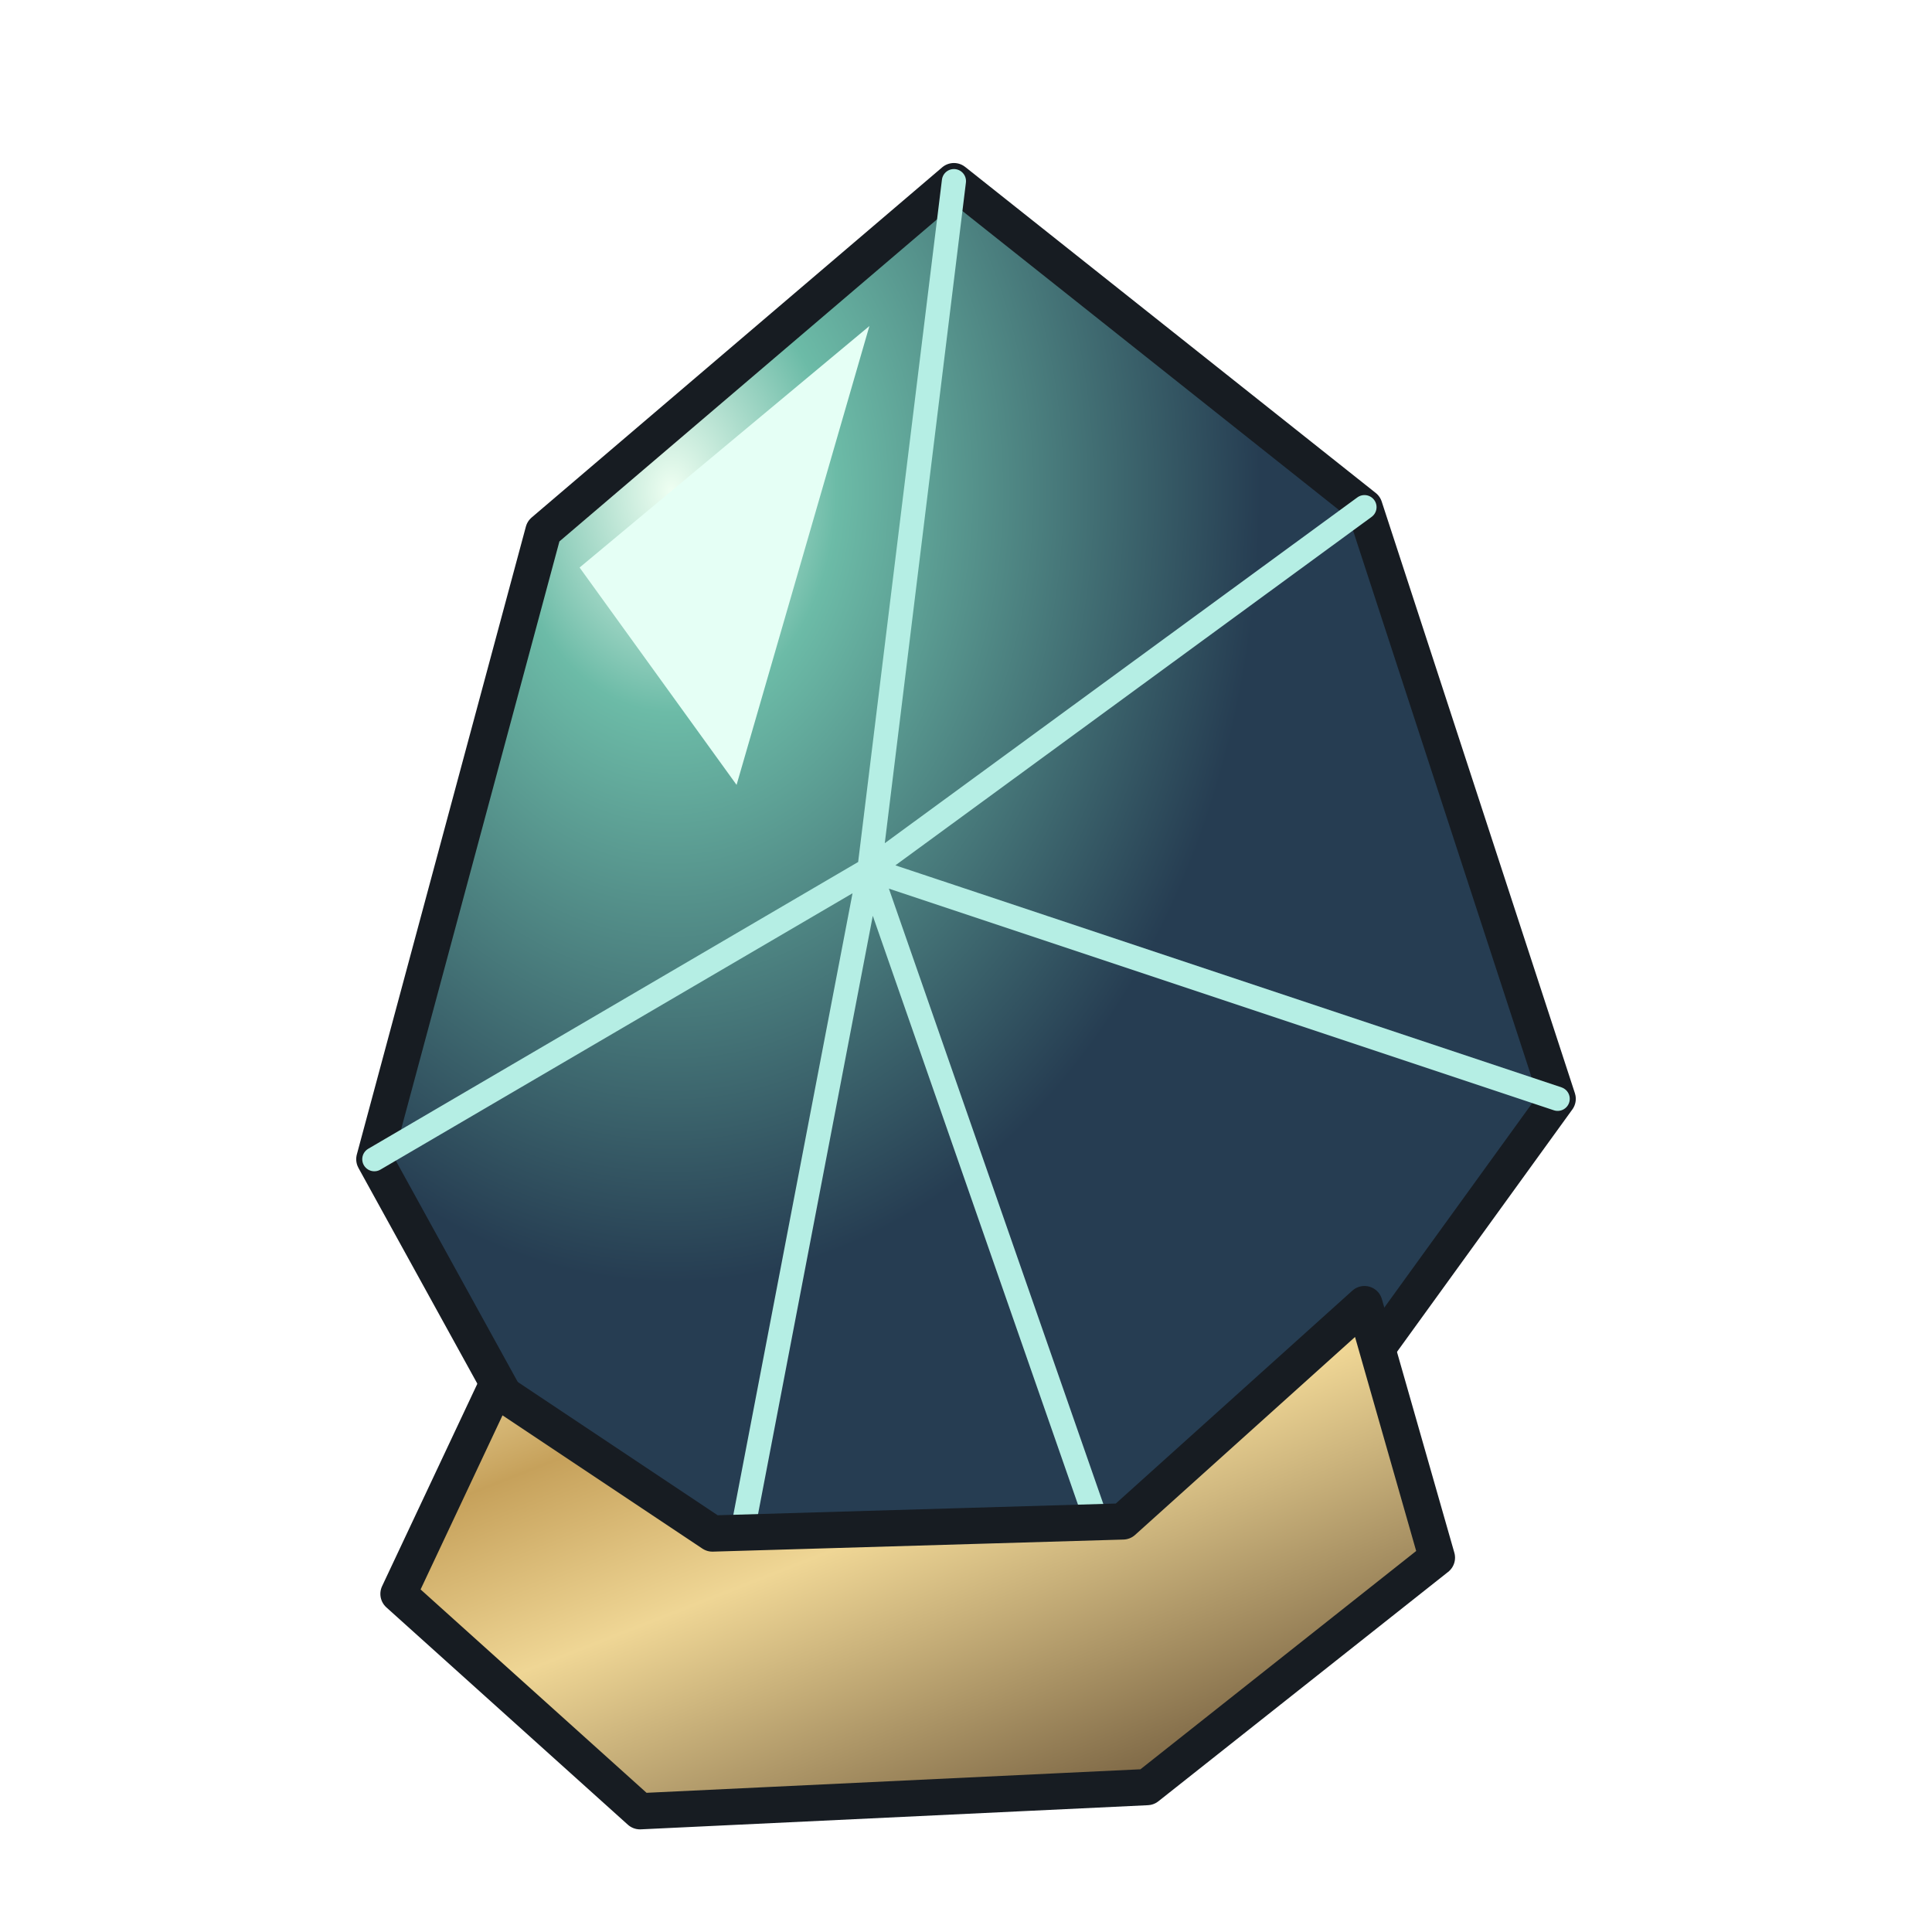
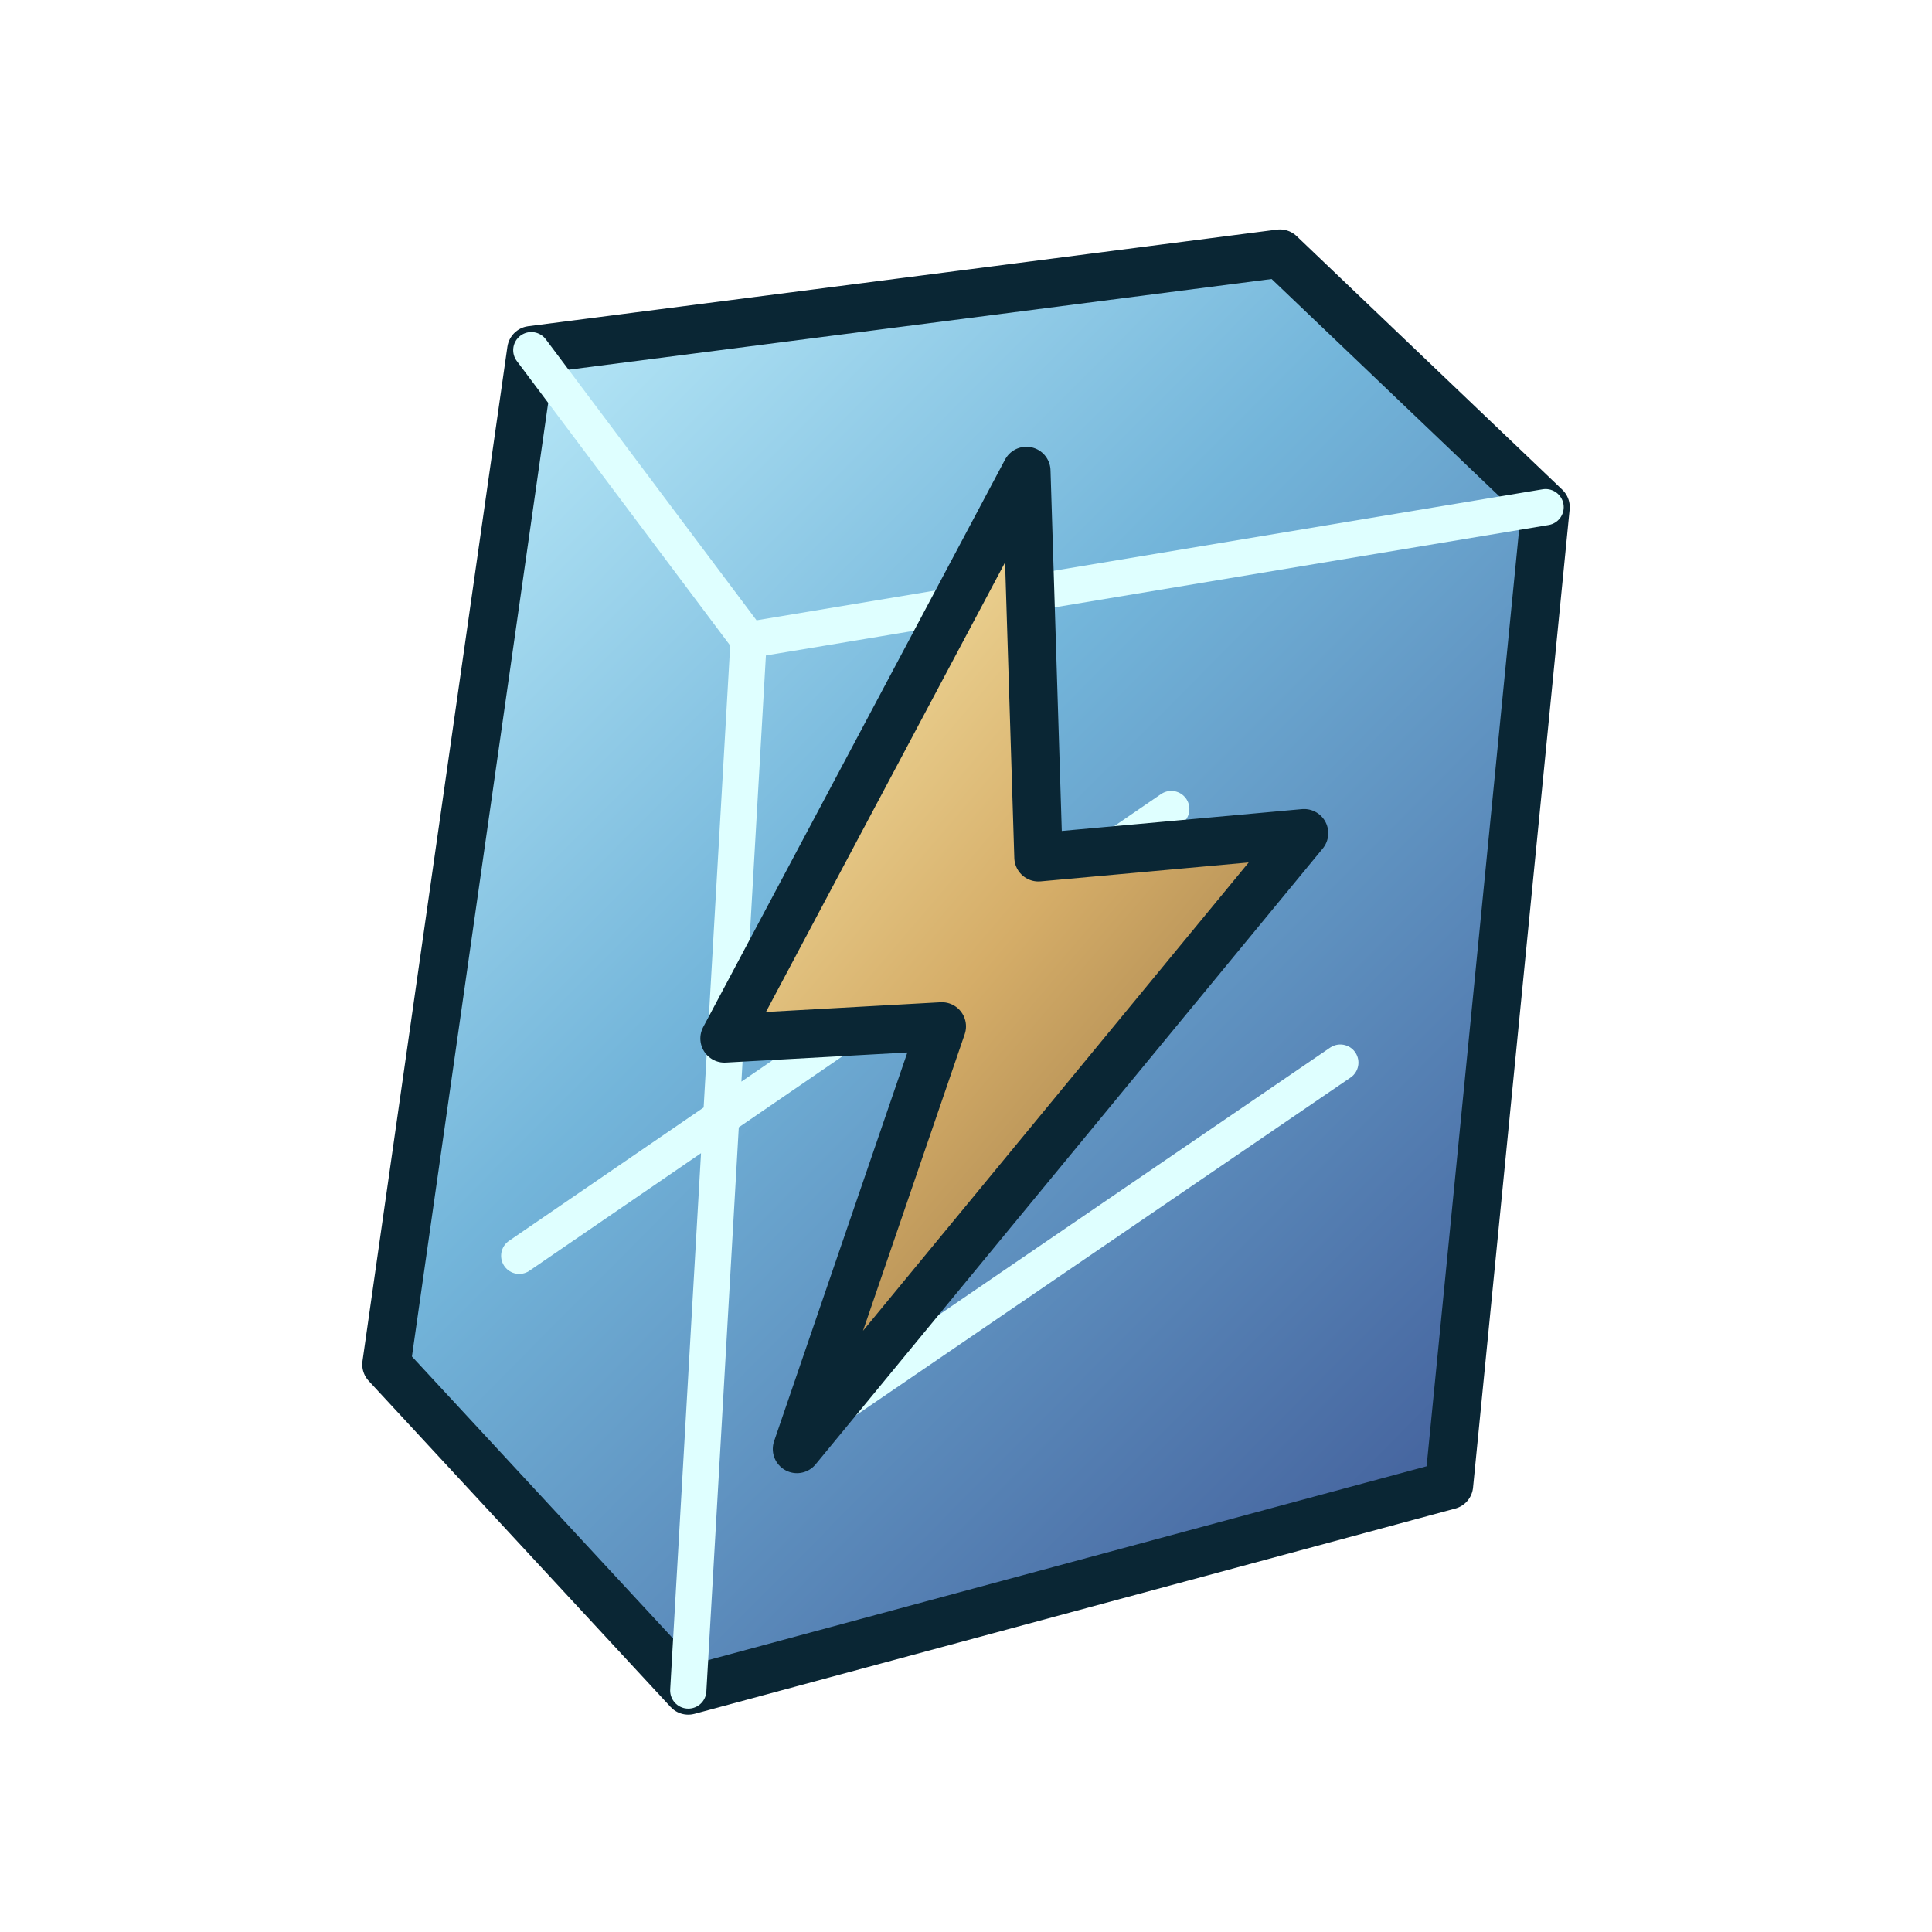
- <svg xmlns="http://www.w3.org/2000/svg" viewBox="0 0 160 160">
+ <svg xmlns="http://www.w3.org/2000/svg" viewBox="0 0 160 160" role="img">
  <defs>
-     <linearGradient id="metal" x2=".8" y2="1">
-       <stop stop-color="#fff0bb" />
-       <stop offset=".26" stop-color="#c6a15b" />
-       <stop offset=".5" stop-color="#efd695" />
-       <stop offset="1" stop-color="#685337" />
+     <linearGradient id="steel" x2=".6" y2="1">
+       <stop stop-color="#edf6e9" />
+       <stop offset=".48" stop-color="#a4bfc1" />
+       <stop offset="1" stop-color="#49677a" />
    </linearGradient>
-     <linearGradient id="leather" x2=".9" y2="1">
-       <stop stop-color="#735541" />
-       <stop offset=".55" stop-color="#343a3d" />
-       <stop offset="1" stop-color="#20262e" />
+     <linearGradient id="mint" x2=".8" y2="1">
+       <stop stop-color="#d2ffee" />
+       <stop offset=".45" stop-color="#73ccb8" />
+       <stop offset="1" stop-color="#347d83" />
    </linearGradient>
-     <linearGradient id="paper" x2=".7" y2="1">
-       <stop stop-color="#f2e4bc" />
-       <stop offset=".5" stop-color="#c6b88f" />
-       <stop offset="1" stop-color="#807960" />
+     <linearGradient id="gold" x2=".7" y2="1">
+       <stop stop-color="#fff1b4" />
+       <stop offset=".55" stop-color="#d5ad68" />
+       <stop offset="1" stop-color="#947344" />
    </linearGradient>
-     <linearGradient id="glass" x2=".7" y2="1">
-       <stop stop-color="#bad3d0" />
-       <stop offset=".25" stop-color="#618b91" />
-       <stop offset=".55" stop-color="#344e65" />
-       <stop offset="1" stop-color="#233344" />
+     <linearGradient id="blue" x2=".8" y2="1">
+       <stop stop-color="#c9f5ff" />
+       <stop offset=".45" stop-color="#73b5da" />
+       <stop offset="1" stop-color="#425e9a" />
    </linearGradient>
-     <radialGradient id="gem" cx=".25" cy=".2">
-       <stop stop-color="#effff2" />
-       <stop offset=".28" stop-color="#6cbba7" />
-       <stop offset="1" stop-color="#263d52" />
-     </radialGradient>
  </defs>
  <g stroke-linejoin="round">
-     <path d="M79 15 113 42 129 91 95 138 58 145 31 96 45 44Z" fill="url(#gem)" stroke="#171c22" stroke-width="3" stroke-linejoin="round" stroke-linecap="round" />
-     <path d="M79 15 72 72 31 96M113 42 72 72 95 138M72 72 58 145M72 72 129 91" fill="none" stroke="#b5eee4" stroke-width="2" stroke-linejoin="round" stroke-linecap="round" />
-     <path d="M48 47 72 27 61 65Z" fill="#e5fff5" stroke="none" stroke-width="3" stroke-linejoin="round" stroke-linecap="round" />
-     <path d="M41 115 59 127 93 126 113 108 119 129 95 148 53 150 33 132Z" fill="url(#metal)" stroke="#171c22" stroke-width="3" stroke-linejoin="round" stroke-linecap="round" />
+     <path d="M44 29 106 21 128 42 120 123 57 140 32 113Z" fill="url(#blue)" stroke="#0a2634" stroke-width="4" stroke-linecap="round" stroke-linejoin="round" />
+     <path d="M44 29 62 53 128 42M62 53 57 140M43 104 97 67M70 116 111 88" fill="none" stroke="#dfffff" stroke-width="3" stroke-linecap="round" stroke-linejoin="round" />
+     <path d="M85 39 60 86 78 85 66 120 108 69 86 71Z" fill="url(#gold)" stroke="#0a2634" stroke-width="4" stroke-linecap="round" stroke-linejoin="round" />
  </g>
</svg>
